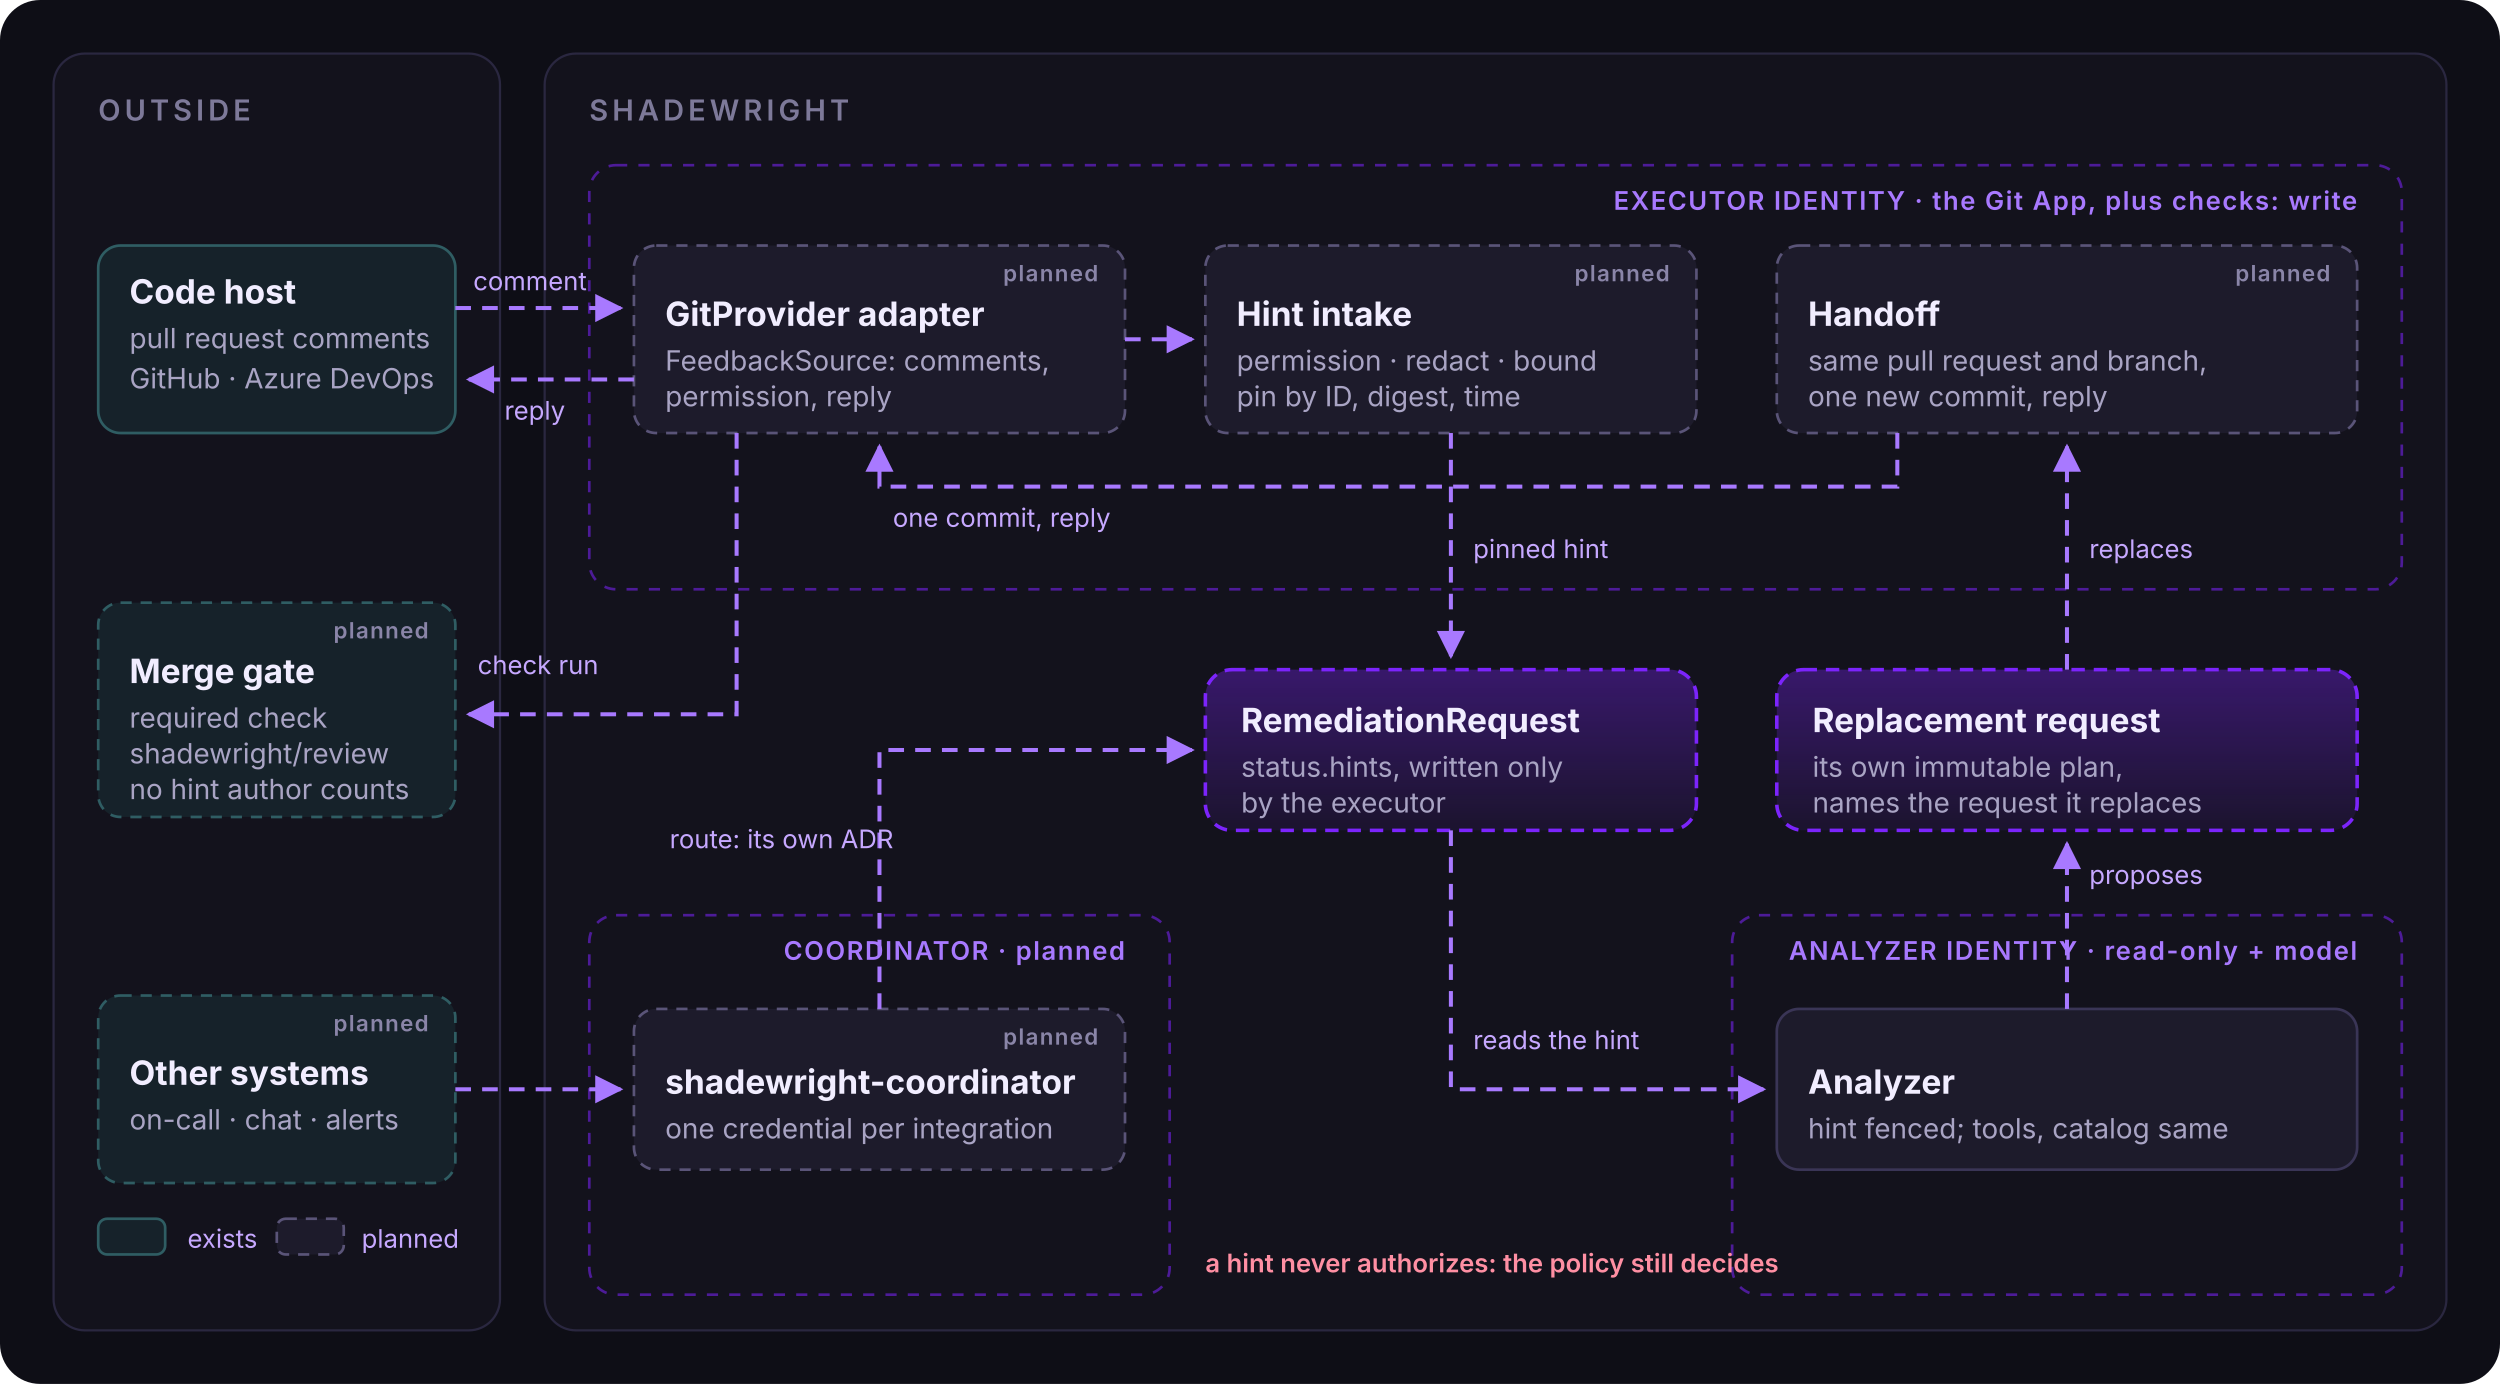
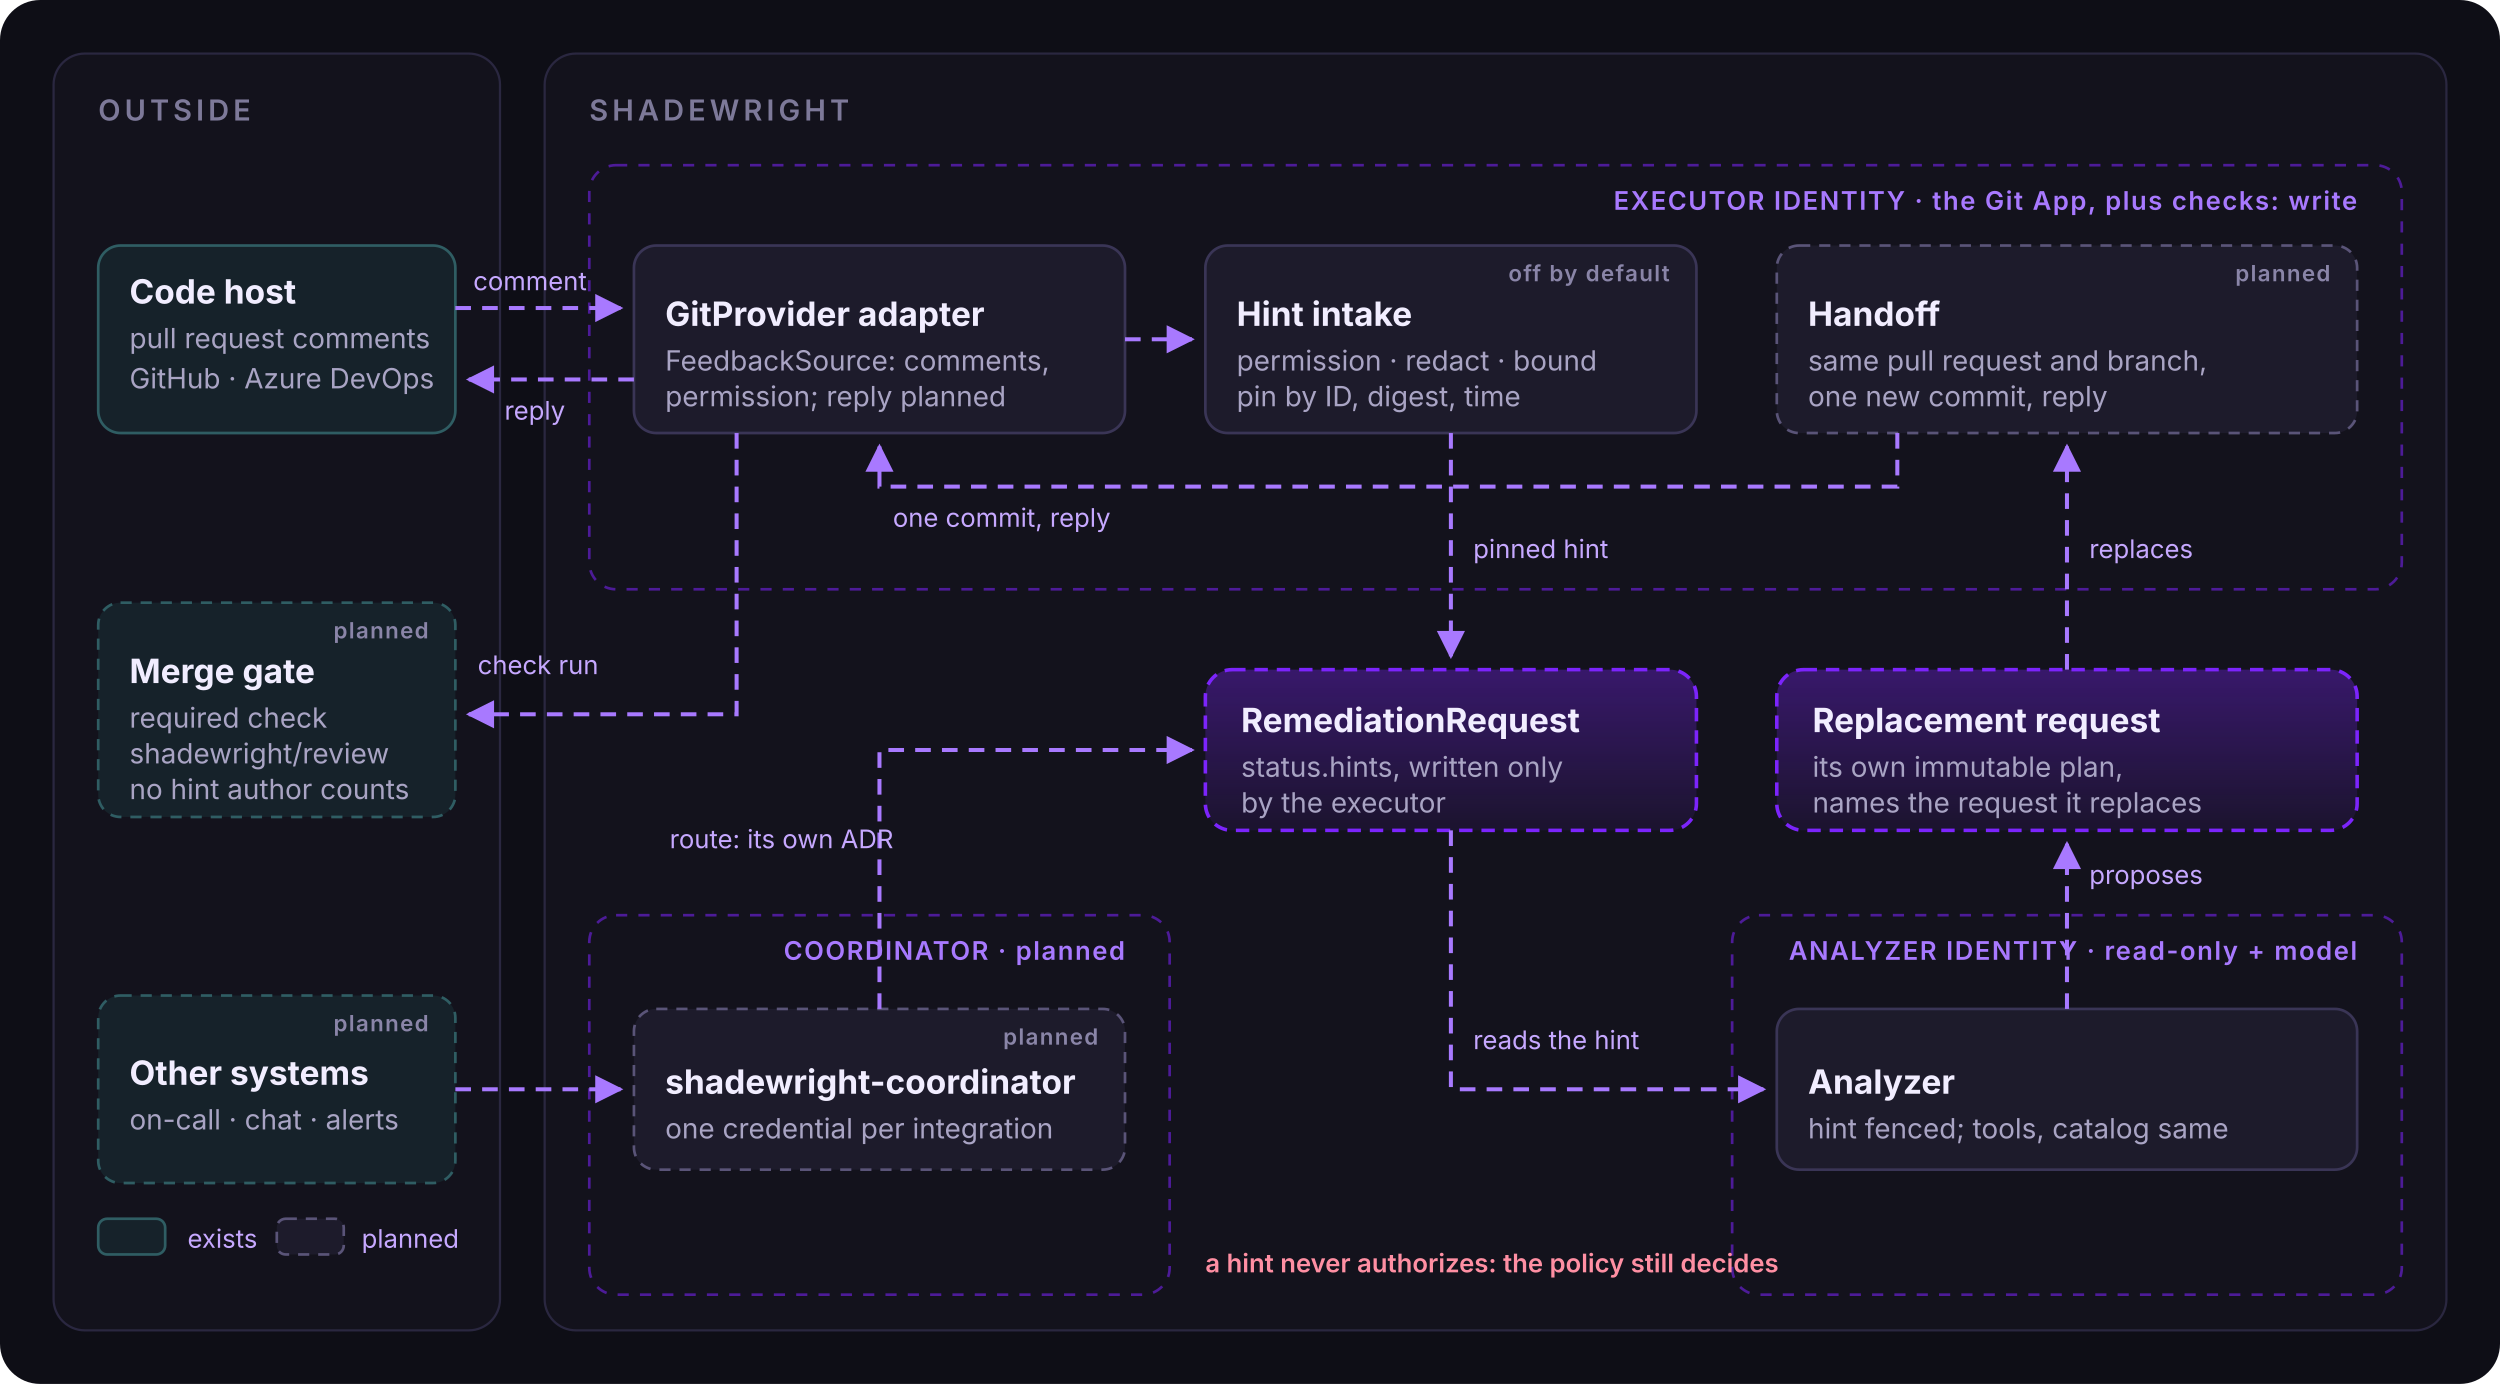
<svg xmlns="http://www.w3.org/2000/svg" viewBox="0 0 1120 620" role="img" aria-labelledby="t d" font-family="Inter, 'Segoe UI', system-ui, -apple-system, sans-serif">
  <defs>
    <marker id="a" viewBox="0 0 10 10" refX="9" refY="5" markerWidth="7" markerHeight="7" orient="auto-start-reverse">
      <path d="M0 0 10 5 0 10z" fill="#a879ff" />
    </marker>
    <linearGradient id="glow" x1="0" y1="0" x2="0" y2="1">
      <stop offset="0" stop-color="#7c24fc" stop-opacity=".35" />
      <stop offset="1" stop-color="#7c24fc" stop-opacity=".08" />
    </linearGradient>
    <style>
      .lane{fill:#13121c;stroke:#2a2740}
      .lanet{fill:#7d7999;font-size:13px;font-weight:600;letter-spacing:.14em}
      .box{fill:#1d1b2b;stroke:#3a3556;stroke-width:1.2}
      .keyp{fill:url(#glow);stroke:#7c24fc;stroke-width:1.6;stroke-dasharray:6 4}
      .ext{fill:#16222a;stroke:#2f5d63;stroke-width:1.2}
      .pl{fill:#1d1b2b;stroke:#5a5478;stroke-width:1.2;stroke-dasharray:5 4}
      .ple{fill:#16222a;stroke:#2f5d63;stroke-width:1.2;stroke-dasharray:5 4}
      .pn{fill:#8a85a8;font-size:10px;font-weight:600;letter-spacing:.06em}
      .h{fill:#f1edff;font-size:15px;font-weight:650}
      .s{fill:#a9a4c4;font-size:12.5px}
      .id{fill:none;stroke:#7c24fc;stroke-opacity:.55;stroke-dasharray:5 5;stroke-width:1.2}
      .idt{fill:#a879ff;font-size:11.5px;font-weight:600;letter-spacing:.06em}
      .fp{stroke:#a879ff;stroke-width:1.8;fill:none;stroke-dasharray:7 5}
      .lbl{fill:#c6a8ff;font-size:11.5px}
      .no{fill:#ff8fa3;font-size:11.5px;font-weight:600}
    </style>
  </defs>
  <rect width="1120" height="620" rx="18" fill="#0e0e16" />
  <rect class="lane" x="24" y="24" width="200" height="572" rx="14" />
  <text class="lanet" x="44" y="54">OUTSIDE</text>
  <rect class="lane" x="244" y="24" width="852" height="572" rx="14" />
  <text class="lanet" x="264" y="54">SHADEWRIGHT</text>
  <rect class="id" x="264" y="74" width="812" height="190" rx="12" />
  <text class="idt" x="1056" y="94" text-anchor="end">EXECUTOR IDENTITY · the Git App, plus checks: write</text>
  <rect class="id" x="264" y="410" width="260" height="170" rx="12" />
  <text class="idt" x="504" y="430" text-anchor="end">COORDINATOR · planned</text>
  <rect class="id" x="776" y="410" width="300" height="170" rx="12" />
  <text class="idt" x="1056" y="430" text-anchor="end">ANALYZER IDENTITY · read-only + model</text>
  <rect class="ext" x="44" y="110" width="160" height="84" rx="10" />
  <text class="h" x="58" y="136">Code host</text>
  <text class="s" x="58" y="156">pull request comments</text>
  <text class="s" x="58" y="174">GitHub · Azure DevOps</text>
  <rect class="ple" x="44" y="446" width="160" height="84" rx="10" />
  <text class="pn" x="192" y="462" text-anchor="end">planned</text>
  <text class="h" x="58" y="486">Other systems</text>
  <text class="s" x="58" y="506">on-call · chat · alerts</text>
  <rect class="ple" x="44" y="270" width="160" height="96" rx="10" />
  <text class="pn" x="192" y="286" text-anchor="end">planned</text>
  <text class="h" x="58" y="306">Merge gate</text>
  <text class="s" x="58" y="326">required check</text>
  <text class="s" x="58" y="342">shadewright/review</text>
  <text class="s" x="58" y="358">no hint author counts</text>
-   <rect class="pl" x="284" y="110" width="220" height="84" rx="10" />
-   <text class="pn" x="492" y="126" text-anchor="end">planned</text>
+   <rect class="box" x="284" y="110" width="220" height="84" rx="10" />
  <text class="h" x="298" y="146">GitProvider adapter</text>
  <text class="s" x="298" y="166">FeedbackSource: comments,</text>
-   <text class="s" x="298" y="182">permission, reply</text>
-   <rect class="pl" x="540" y="110" width="220" height="84" rx="10" />
-   <text class="pn" x="748" y="126" text-anchor="end">planned</text>
+   <text class="s" x="298" y="182">permission; reply planned</text>
+   <rect class="box" x="540" y="110" width="220" height="84" rx="10" />
+   <text class="pn" x="748" y="126" text-anchor="end">off by default</text>
  <text class="h" x="554" y="146">Hint intake</text>
  <text class="s" x="554" y="166">permission · redact · bound</text>
  <text class="s" x="554" y="182">pin by ID, digest, time</text>
  <rect class="pl" x="796" y="110" width="260" height="84" rx="10" />
  <text class="pn" x="1044" y="126" text-anchor="end">planned</text>
  <text class="h" x="810" y="146">Handoff</text>
  <text class="s" x="810" y="166">same pull request and branch,</text>
  <text class="s" x="810" y="182">one new commit, reply</text>
  <rect class="keyp" x="540" y="300" width="220" height="72" rx="12" />
  <text class="h" x="556" y="328">RemediationRequest</text>
  <text class="s" x="556" y="348">status.hints, written only</text>
  <text class="s" x="556" y="364">by the executor</text>
  <rect class="keyp" x="796" y="300" width="260" height="72" rx="12" />
  <text class="h" x="812" y="328">Replacement request</text>
  <text class="s" x="812" y="348">its own immutable plan,</text>
  <text class="s" x="812" y="364">names the request it replaces</text>
  <rect class="pl" x="284" y="452" width="220" height="72" rx="10" />
  <text class="pn" x="492" y="468" text-anchor="end">planned</text>
  <text class="h" x="298" y="490">shadewright-coordinator</text>
  <text class="s" x="298" y="510">one credential per integration</text>
  <rect class="box" x="796" y="452" width="260" height="72" rx="10" />
  <text class="h" x="810" y="490">Analyzer</text>
  <text class="s" x="810" y="510">hint fenced; tools, catalog same</text>
  <path class="fp" d="M204 138H278" marker-end="url(#a)" />
  <text class="lbl" x="212" y="130">comment</text>
  <path class="fp" d="M284 170H210" marker-end="url(#a)" />
  <text class="lbl" x="226" y="188">reply</text>
  <path class="fp" d="M504 152H534" marker-end="url(#a)" />
  <path class="fp" d="M650 194V294" marker-end="url(#a)" />
  <text class="lbl" x="660" y="250">pinned hint</text>
  <path class="fp" d="M650 372V488H790" marker-end="url(#a)" />
  <text class="lbl" x="660" y="470">reads the hint</text>
  <path class="fp" d="M926 452V378" marker-end="url(#a)" />
  <text class="lbl" x="936" y="396">proposes</text>
  <path class="fp" d="M926 300V200" marker-end="url(#a)" />
  <text class="lbl" x="936" y="250">replaces</text>
  <path class="fp" d="M850 194V218H394V200" marker-end="url(#a)" />
  <text class="lbl" x="400" y="236">one commit, reply</text>
  <path class="fp" d="M330 194V320H210" marker-end="url(#a)" />
  <text class="lbl" x="214" y="302">check run</text>
  <path class="fp" d="M204 488H278" marker-end="url(#a)" />
  <path class="fp" d="M394 452V336H534" marker-end="url(#a)" />
  <text class="lbl" x="300" y="380">route: its own ADR</text>
  <rect class="ext" x="44" y="546" width="30" height="16" rx="4" />
  <text class="lbl" x="84" y="559">exists</text>
  <rect class="pl" x="124" y="546" width="30" height="16" rx="4" />
  <text class="lbl" x="162" y="559">planned</text>
  <text class="no" x="540" y="570">a hint never authorizes: the policy still decides</text>
</svg>
